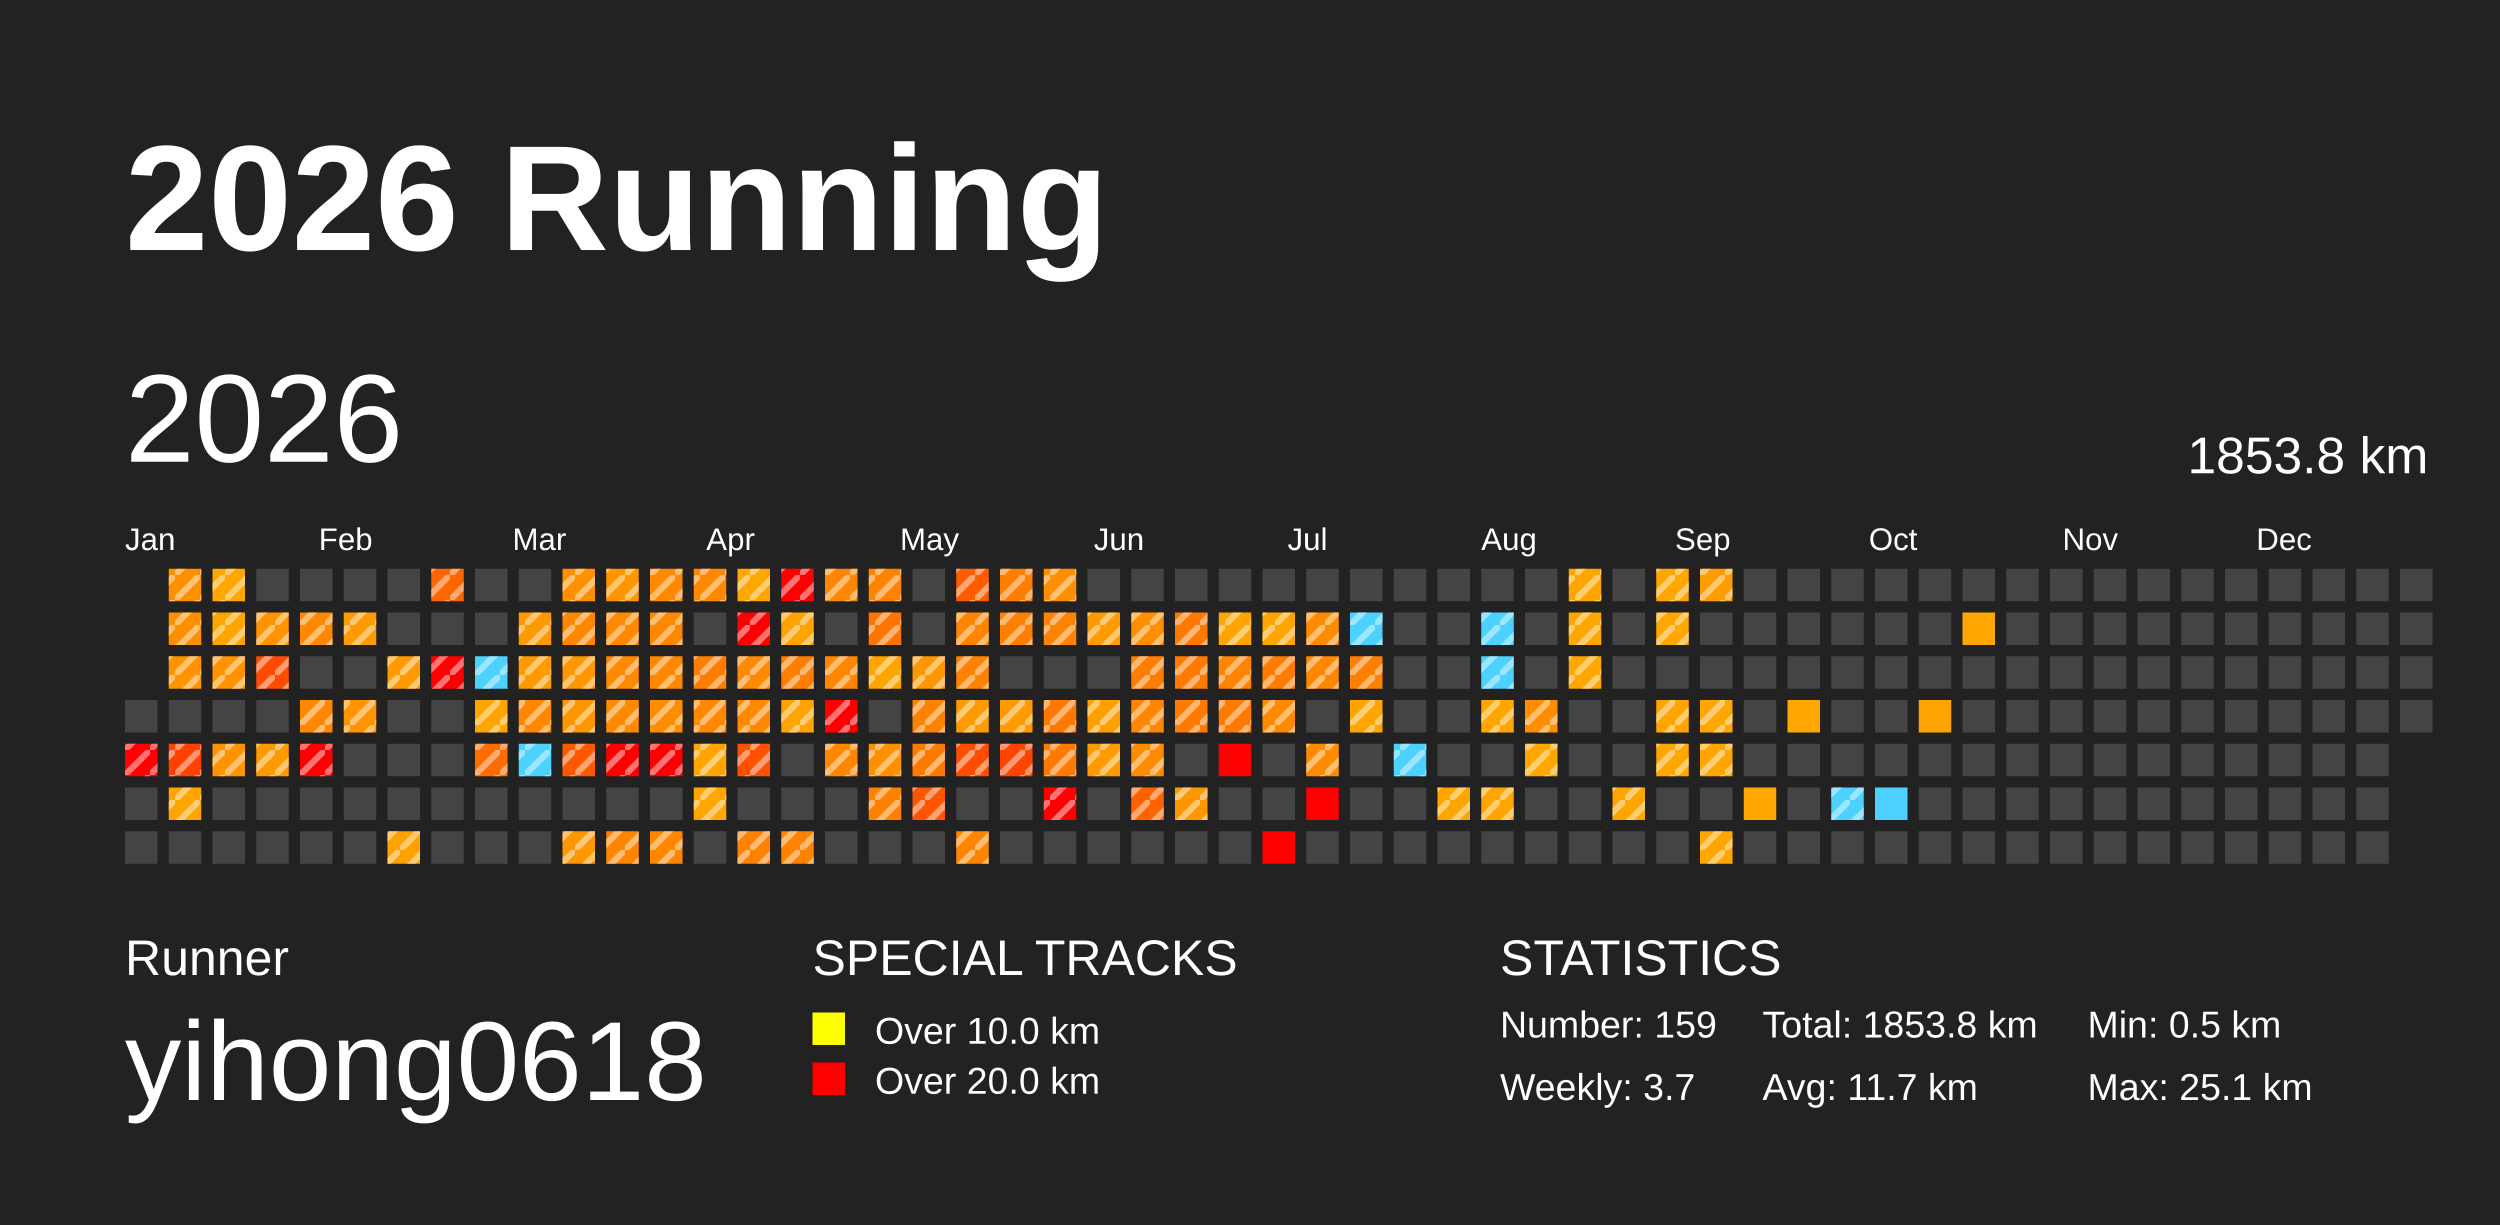
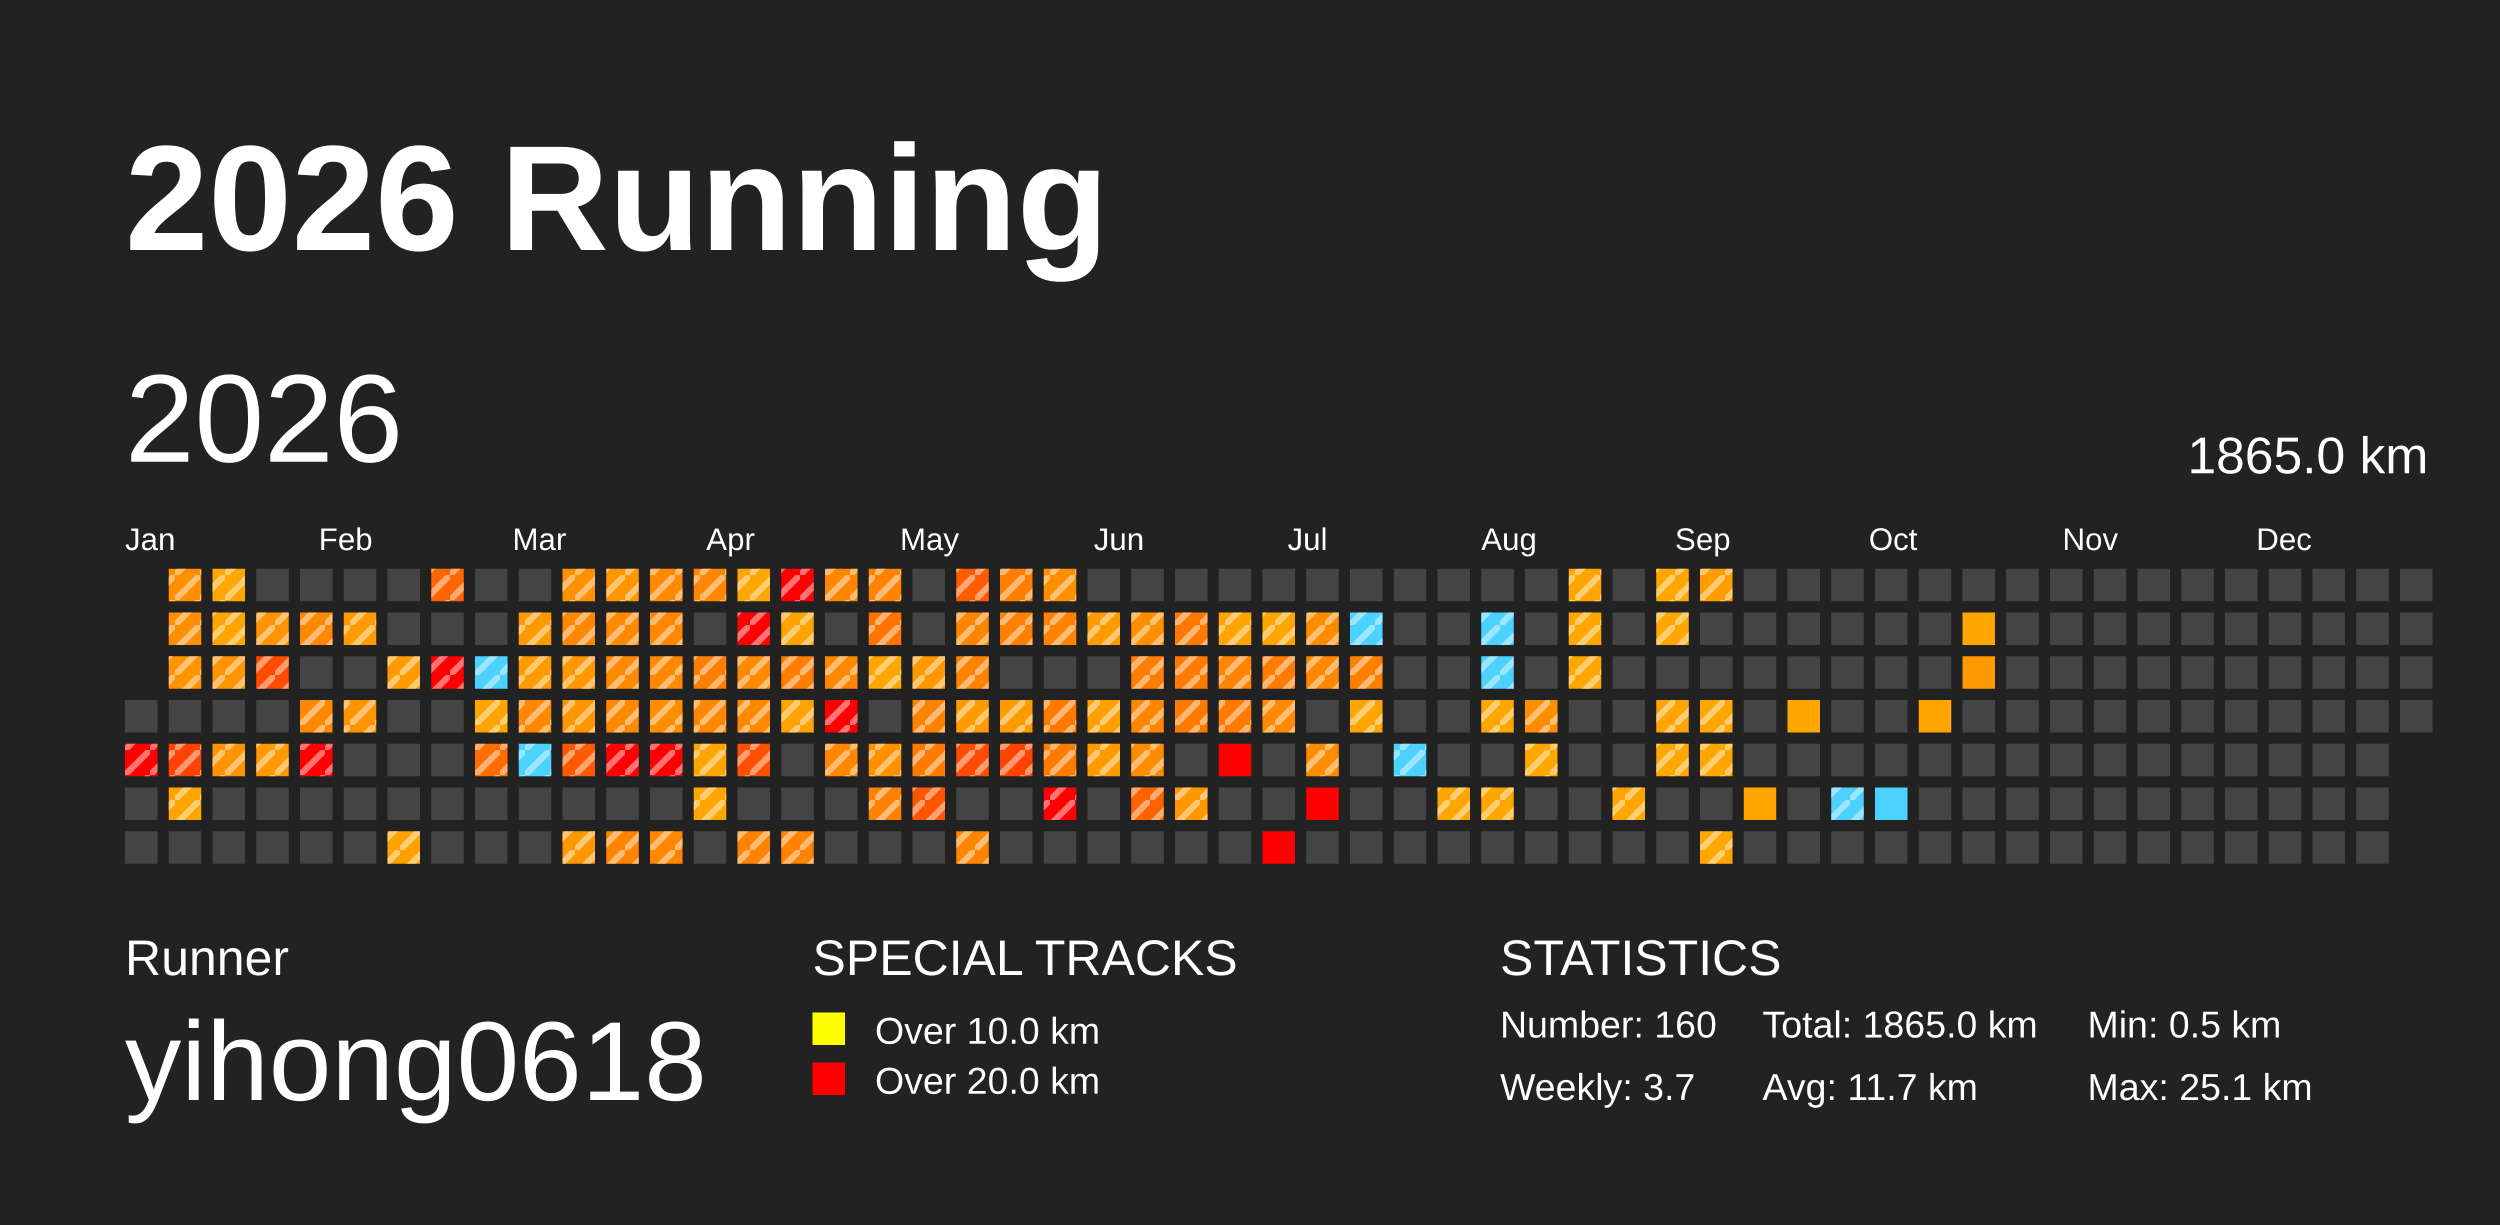
<svg xmlns="http://www.w3.org/2000/svg" baseProfile="full" height="98mm" version="1.1" viewBox="0,0,200,98" width="200mm">
  <defs>
    <pattern height="2" id="indoor-stripe" patternUnits="userSpaceOnUse" width="2">
      <line stroke="white" stroke-opacity="0.45" stroke-width="0.5" x1="0" x2="2" y1="2" y2="0" />
    </pattern>
  </defs>
  <rect fill="#222222" height="98" width="200" x="0" y="0" />
  <text fill="#FFFFFF" style="font-size:12px; font-family:Arial; font-weight:bold;" x="10" y="20">2026 Running</text>
  <text fill="#FFFFFF" style="font-size:4px; font-family:Arial" x="10" y="78">Runner</text>
  <text fill="#FFFFFF" style="font-size:9px; font-family:Arial" x="10" y="88">yihong0618</text>
  <text fill="#FFFFFF" style="font-size:4px; font-family:Arial" x="65" y="78">SPECIAL TRACKS</text>
  <rect fill="yellow" height="2.6" width="2.6" x="65" y="81" />
  <text fill="#FFFFFF" style="font-size:3px; font-family:Arial" x="70" y="83.5">Over 10.0 km</text>
  <rect fill="red" height="2.6" width="2.6" x="65" y="85" />
  <text fill="#FFFFFF" style="font-size:3px; font-family:Arial" x="70" y="87.5">Over 20.0 km</text>
  <text fill="#FFFFFF" style="font-size:4px; font-family:Arial" x="120" y="78">STATISTICS</text>
-   <text fill="#FFFFFF" style="font-size:3px; font-family:Arial" x="120" y="83">Number: 159</text>
+   <text fill="#FFFFFF" style="font-size:3px; font-family:Arial" x="120" y="83">Number: 160</text>
  <text fill="#FFFFFF" style="font-size:3px; font-family:Arial" x="120" y="88">Weekly: 3.7</text>
-   <text fill="#FFFFFF" style="font-size:3px; font-family:Arial" x="141" y="83">Total: 1853.8 km</text>
+   <text fill="#FFFFFF" style="font-size:3px; font-family:Arial" x="141" y="83">Total: 1865.0 km</text>
  <text fill="#FFFFFF" style="font-size:3px; font-family:Arial" x="141" y="88">Avg: 11.7 km</text>
  <text fill="#FFFFFF" style="font-size:3px; font-family:Arial" x="167" y="83">Min: 0.5 km</text>
  <text fill="#FFFFFF" style="font-size:3px; font-family:Arial" x="167" y="88">Max: 25.1 km</text>
  <text dominant-baseline="hanging" fill="#FFFFFF" style="font-size:10.0px; font-family:Arial;" x="10" y="30">2026</text>
-   <text dominant-baseline="hanging" fill="#FFFFFF" style="font-size:4.125px; font-family:Arial;" x="175" y="35">1853.8 km</text>
+   <text dominant-baseline="hanging" fill="#FFFFFF" style="font-size:4.125px; font-family:Arial;" x="175" y="35">1865.0 km</text>
  <text fill="#FFFFFF" style="font-size:2.5px; font-family:Arial" x="10.0" y="44">Jan</text>
  <text fill="#FFFFFF" style="font-size:2.5px; font-family:Arial" x="25.5" y="44">Feb</text>
  <text fill="#FFFFFF" style="font-size:2.5px; font-family:Arial" x="41.0" y="44">Mar</text>
  <text fill="#FFFFFF" style="font-size:2.5px; font-family:Arial" x="56.5" y="44">Apr</text>
  <text fill="#FFFFFF" style="font-size:2.5px; font-family:Arial" x="72.0" y="44">May</text>
  <text fill="#FFFFFF" style="font-size:2.5px; font-family:Arial" x="87.5" y="44">Jun</text>
  <text fill="#FFFFFF" style="font-size:2.5px; font-family:Arial" x="103.0" y="44">Jul</text>
  <text fill="#FFFFFF" style="font-size:2.5px; font-family:Arial" x="118.5" y="44">Aug</text>
  <text fill="#FFFFFF" style="font-size:2.5px; font-family:Arial" x="134.0" y="44">Sep</text>
  <text fill="#FFFFFF" style="font-size:2.5px; font-family:Arial" x="149.5" y="44">Oct</text>
  <text fill="#FFFFFF" style="font-size:2.5px; font-family:Arial" x="165.0" y="44">Nov</text>
  <text fill="#FFFFFF" style="font-size:2.5px; font-family:Arial" x="180.5" y="44">Dec</text>
  <rect fill="#444444" height="2.6" width="2.6" x="10.0" y="56.0" />
  <rect fill="red" height="2.6" width="2.6" x="10.0" y="59.5" />
  <rect fill="url(#indoor-stripe)" height="2.6" style="pointer-events: none;" width="2.6" x="10.0" y="59.5" />
  <rect fill="#444444" height="2.6" width="2.6" x="10.0" y="63.0" />
  <rect fill="#444444" height="2.6" width="2.6" x="10.0" y="66.5" />
  <rect fill="#ff8f00" height="2.6" width="2.6" x="13.5" y="45.5" />
  <rect fill="url(#indoor-stripe)" height="2.6" style="pointer-events: none;" width="2.6" x="13.5" y="45.5" />
  <rect fill="#ff8f00" height="2.6" width="2.6" x="13.5" y="49.0" />
  <rect fill="url(#indoor-stripe)" height="2.6" style="pointer-events: none;" width="2.6" x="13.5" y="49.0" />
  <rect fill="#ff9300" height="2.6" width="2.6" x="13.5" y="52.5" />
  <rect fill="url(#indoor-stripe)" height="2.6" style="pointer-events: none;" width="2.6" x="13.5" y="52.5" />
  <rect fill="#444444" height="2.6" width="2.6" x="13.5" y="56.0" />
  <rect fill="#ff4200" height="2.6" width="2.6" x="13.5" y="59.5" />
  <rect fill="url(#indoor-stripe)" height="2.6" style="pointer-events: none;" width="2.6" x="13.5" y="59.5" />
  <rect fill="#ffa400" height="2.6" width="2.6" x="13.5" y="63.0" />
  <rect fill="url(#indoor-stripe)" height="2.6" style="pointer-events: none;" width="2.6" x="13.5" y="63.0" />
  <rect fill="#444444" height="2.6" width="2.6" x="13.5" y="66.5" />
  <rect fill="#ffa600" height="2.6" width="2.6" x="17.0" y="45.5" />
  <rect fill="url(#indoor-stripe)" height="2.6" style="pointer-events: none;" width="2.6" x="17.0" y="45.5" />
  <rect fill="#ffa500" height="2.6" width="2.6" x="17.0" y="49.0" />
  <rect fill="url(#indoor-stripe)" height="2.6" style="pointer-events: none;" width="2.6" x="17.0" y="49.0" />
  <rect fill="#ff9300" height="2.6" width="2.6" x="17.0" y="52.5" />
  <rect fill="url(#indoor-stripe)" height="2.6" style="pointer-events: none;" width="2.6" x="17.0" y="52.5" />
  <rect fill="#444444" height="2.6" width="2.6" x="17.0" y="56.0" />
  <rect fill="#ff9400" height="2.6" width="2.6" x="17.0" y="59.5" />
  <rect fill="url(#indoor-stripe)" height="2.6" style="pointer-events: none;" width="2.6" x="17.0" y="59.5" />
  <rect fill="#444444" height="2.6" width="2.6" x="17.0" y="63.0" />
  <rect fill="#444444" height="2.6" width="2.6" x="17.0" y="66.5" />
  <rect fill="#444444" height="2.6" width="2.6" x="20.5" y="45.5" />
  <rect fill="#ff9400" height="2.6" width="2.6" x="20.5" y="49.0" />
  <rect fill="url(#indoor-stripe)" height="2.6" style="pointer-events: none;" width="2.6" x="20.5" y="49.0" />
  <rect fill="#ff4c00" height="2.6" width="2.6" x="20.5" y="52.5" />
  <rect fill="url(#indoor-stripe)" height="2.6" style="pointer-events: none;" width="2.6" x="20.5" y="52.5" />
  <rect fill="#444444" height="2.6" width="2.6" x="20.5" y="56.0" />
  <rect fill="#ff9900" height="2.6" width="2.6" x="20.5" y="59.5" />
  <rect fill="url(#indoor-stripe)" height="2.6" style="pointer-events: none;" width="2.6" x="20.5" y="59.5" />
  <rect fill="#444444" height="2.6" width="2.6" x="20.5" y="63.0" />
  <rect fill="#444444" height="2.6" width="2.6" x="20.5" y="66.5" />
  <rect fill="#444444" height="2.6" width="2.6" x="24.0" y="45.5" />
  <rect fill="#ff8800" height="2.6" width="2.6" x="24.0" y="49.0" />
  <rect fill="url(#indoor-stripe)" height="2.6" style="pointer-events: none;" width="2.6" x="24.0" y="49.0" />
  <rect fill="#444444" height="2.6" width="2.6" x="24.0" y="52.5" />
  <rect fill="#ff8800" height="2.6" width="2.6" x="24.0" y="56.0" />
  <rect fill="url(#indoor-stripe)" height="2.6" style="pointer-events: none;" width="2.6" x="24.0" y="56.0" />
  <rect fill="red" height="2.6" width="2.6" x="24.0" y="59.5" />
  <rect fill="url(#indoor-stripe)" height="2.6" style="pointer-events: none;" width="2.6" x="24.0" y="59.5" />
  <rect fill="#444444" height="2.6" width="2.6" x="24.0" y="63.0" />
  <rect fill="#444444" height="2.6" width="2.6" x="24.0" y="66.5" />
  <rect fill="#444444" height="2.6" width="2.6" x="27.5" y="45.5" />
  <rect fill="#ff9b00" height="2.6" width="2.6" x="27.5" y="49.0" />
  <rect fill="url(#indoor-stripe)" height="2.6" style="pointer-events: none;" width="2.6" x="27.5" y="49.0" />
  <rect fill="#444444" height="2.6" width="2.6" x="27.5" y="52.5" />
  <rect fill="#ff9400" height="2.6" width="2.6" x="27.5" y="56.0" />
  <rect fill="url(#indoor-stripe)" height="2.6" style="pointer-events: none;" width="2.6" x="27.5" y="56.0" />
  <rect fill="#444444" height="2.6" width="2.6" x="27.5" y="59.5" />
  <rect fill="#444444" height="2.6" width="2.6" x="27.5" y="63.0" />
  <rect fill="#444444" height="2.6" width="2.6" x="27.5" y="66.5" />
  <rect fill="#444444" height="2.6" width="2.6" x="31.0" y="45.5" />
  <rect fill="#444444" height="2.6" width="2.6" x="31.0" y="49.0" />
  <rect fill="#ff9b00" height="2.6" width="2.6" x="31.0" y="52.5" />
  <rect fill="url(#indoor-stripe)" height="2.6" style="pointer-events: none;" width="2.6" x="31.0" y="52.5" />
  <rect fill="#444444" height="2.6" width="2.6" x="31.0" y="56.0" />
  <rect fill="#444444" height="2.6" width="2.6" x="31.0" y="59.5" />
  <rect fill="#444444" height="2.6" width="2.6" x="31.0" y="63.0" />
  <rect fill="#ffa200" height="2.6" width="2.6" x="31.0" y="66.5" />
  <rect fill="url(#indoor-stripe)" height="2.6" style="pointer-events: none;" width="2.6" x="31.0" y="66.5" />
  <rect fill="#ff6500" height="2.6" width="2.6" x="34.5" y="45.5" />
  <rect fill="url(#indoor-stripe)" height="2.6" style="pointer-events: none;" width="2.6" x="34.5" y="45.5" />
  <rect fill="#444444" height="2.6" width="2.6" x="34.5" y="49.0" />
  <rect fill="red" height="2.6" width="2.6" x="34.5" y="52.5" />
  <rect fill="url(#indoor-stripe)" height="2.6" style="pointer-events: none;" width="2.6" x="34.5" y="52.5" />
  <rect fill="#444444" height="2.6" width="2.6" x="34.5" y="56.0" />
  <rect fill="#444444" height="2.6" width="2.6" x="34.5" y="59.5" />
  <rect fill="#444444" height="2.6" width="2.6" x="34.5" y="63.0" />
  <rect fill="#444444" height="2.6" width="2.6" x="34.5" y="66.5" />
  <rect fill="#444444" height="2.6" width="2.6" x="38.0" y="45.5" />
  <rect fill="#444444" height="2.6" width="2.6" x="38.0" y="49.0" />
  <rect fill="#4dd2ff" height="2.6" width="2.6" x="38.0" y="52.5" />
  <rect fill="url(#indoor-stripe)" height="2.6" style="pointer-events: none;" width="2.6" x="38.0" y="52.5" />
  <rect fill="#ffa500" height="2.6" width="2.6" x="38.0" y="56.0" />
  <rect fill="url(#indoor-stripe)" height="2.6" style="pointer-events: none;" width="2.6" x="38.0" y="56.0" />
  <rect fill="#ff6c00" height="2.6" width="2.6" x="38.0" y="59.5" />
  <rect fill="url(#indoor-stripe)" height="2.6" style="pointer-events: none;" width="2.6" x="38.0" y="59.5" />
  <rect fill="#444444" height="2.6" width="2.6" x="38.0" y="63.0" />
  <rect fill="#444444" height="2.6" width="2.6" x="38.0" y="66.5" />
  <rect fill="#444444" height="2.6" width="2.6" x="41.5" y="45.5" />
  <rect fill="#ff9900" height="2.6" width="2.6" x="41.5" y="49.0" />
  <rect fill="url(#indoor-stripe)" height="2.6" style="pointer-events: none;" width="2.6" x="41.5" y="49.0" />
  <rect fill="#ff9b00" height="2.6" width="2.6" x="41.5" y="52.5" />
  <rect fill="url(#indoor-stripe)" height="2.6" style="pointer-events: none;" width="2.6" x="41.5" y="52.5" />
  <rect fill="#ff8800" height="2.6" width="2.6" x="41.5" y="56.0" />
  <rect fill="url(#indoor-stripe)" height="2.6" style="pointer-events: none;" width="2.6" x="41.5" y="56.0" />
  <rect fill="#4dd2ff" height="2.6" width="2.6" x="41.5" y="59.5" />
  <rect fill="url(#indoor-stripe)" height="2.6" style="pointer-events: none;" width="2.6" x="41.5" y="59.5" />
  <rect fill="#444444" height="2.6" width="2.6" x="41.5" y="63.0" />
  <rect fill="#444444" height="2.6" width="2.6" x="41.5" y="66.5" />
  <rect fill="#ff9000" height="2.6" width="2.6" x="45.0" y="45.5" />
  <rect fill="url(#indoor-stripe)" height="2.6" style="pointer-events: none;" width="2.6" x="45.0" y="45.5" />
  <rect fill="#ff8800" height="2.6" width="2.6" x="45.0" y="49.0" />
  <rect fill="url(#indoor-stripe)" height="2.6" style="pointer-events: none;" width="2.6" x="45.0" y="49.0" />
  <rect fill="#ff9700" height="2.6" width="2.6" x="45.0" y="52.5" />
  <rect fill="url(#indoor-stripe)" height="2.6" style="pointer-events: none;" width="2.6" x="45.0" y="52.5" />
  <rect fill="#ff9600" height="2.6" width="2.6" x="45.0" y="56.0" />
  <rect fill="url(#indoor-stripe)" height="2.6" style="pointer-events: none;" width="2.6" x="45.0" y="56.0" />
  <rect fill="#ff5900" height="2.6" width="2.6" x="45.0" y="59.5" />
  <rect fill="url(#indoor-stripe)" height="2.6" style="pointer-events: none;" width="2.6" x="45.0" y="59.5" />
  <rect fill="#444444" height="2.6" width="2.6" x="45.0" y="63.0" />
  <rect fill="#ff9700" height="2.6" width="2.6" x="45.0" y="66.5" />
  <rect fill="url(#indoor-stripe)" height="2.6" style="pointer-events: none;" width="2.6" x="45.0" y="66.5" />
  <rect fill="#ff9600" height="2.6" width="2.6" x="48.5" y="45.5" />
  <rect fill="url(#indoor-stripe)" height="2.6" style="pointer-events: none;" width="2.6" x="48.5" y="45.5" />
  <rect fill="#ff8900" height="2.6" width="2.6" x="48.5" y="49.0" />
  <rect fill="url(#indoor-stripe)" height="2.6" style="pointer-events: none;" width="2.6" x="48.5" y="49.0" />
  <rect fill="#ff8900" height="2.6" width="2.6" x="48.5" y="52.5" />
  <rect fill="url(#indoor-stripe)" height="2.6" style="pointer-events: none;" width="2.6" x="48.5" y="52.5" />
  <rect fill="#ff8900" height="2.6" width="2.6" x="48.5" y="56.0" />
  <rect fill="url(#indoor-stripe)" height="2.6" style="pointer-events: none;" width="2.6" x="48.5" y="56.0" />
  <rect fill="red" height="2.6" width="2.6" x="48.5" y="59.5" />
  <rect fill="url(#indoor-stripe)" height="2.6" style="pointer-events: none;" width="2.6" x="48.5" y="59.5" />
  <rect fill="#444444" height="2.6" width="2.6" x="48.5" y="63.0" />
  <rect fill="#ff8500" height="2.6" width="2.6" x="48.5" y="66.5" />
  <rect fill="url(#indoor-stripe)" height="2.6" style="pointer-events: none;" width="2.6" x="48.5" y="66.5" />
  <rect fill="#ff8900" height="2.6" width="2.6" x="52.0" y="45.5" />
  <rect fill="url(#indoor-stripe)" height="2.6" style="pointer-events: none;" width="2.6" x="52.0" y="45.5" />
  <rect fill="#ff8700" height="2.6" width="2.6" x="52.0" y="49.0" />
  <rect fill="url(#indoor-stripe)" height="2.6" style="pointer-events: none;" width="2.6" x="52.0" y="49.0" />
  <rect fill="#ff8800" height="2.6" width="2.6" x="52.0" y="52.5" />
  <rect fill="url(#indoor-stripe)" height="2.6" style="pointer-events: none;" width="2.6" x="52.0" y="52.5" />
  <rect fill="#ff8d00" height="2.6" width="2.6" x="52.0" y="56.0" />
  <rect fill="url(#indoor-stripe)" height="2.6" style="pointer-events: none;" width="2.6" x="52.0" y="56.0" />
  <rect fill="red" height="2.6" width="2.6" x="52.0" y="59.5" />
  <rect fill="url(#indoor-stripe)" height="2.6" style="pointer-events: none;" width="2.6" x="52.0" y="59.5" />
  <rect fill="#444444" height="2.6" width="2.6" x="52.0" y="63.0" />
  <rect fill="#ff8700" height="2.6" width="2.6" x="52.0" y="66.5" />
  <rect fill="url(#indoor-stripe)" height="2.6" style="pointer-events: none;" width="2.6" x="52.0" y="66.5" />
  <rect fill="#ff8800" height="2.6" width="2.6" x="55.5" y="45.5" />
  <rect fill="url(#indoor-stripe)" height="2.6" style="pointer-events: none;" width="2.6" x="55.5" y="45.5" />
  <rect fill="#444444" height="2.6" width="2.6" x="55.5" y="49.0" />
  <rect fill="#ff7d00" height="2.6" width="2.6" x="55.5" y="52.5" />
  <rect fill="url(#indoor-stripe)" height="2.6" style="pointer-events: none;" width="2.6" x="55.5" y="52.5" />
  <rect fill="#ff8800" height="2.6" width="2.6" x="55.5" y="56.0" />
  <rect fill="url(#indoor-stripe)" height="2.6" style="pointer-events: none;" width="2.6" x="55.5" y="56.0" />
  <rect fill="#ffa400" height="2.6" width="2.6" x="55.5" y="59.5" />
  <rect fill="url(#indoor-stripe)" height="2.6" style="pointer-events: none;" width="2.6" x="55.5" y="59.5" />
  <rect fill="#ffa600" height="2.6" width="2.6" x="55.5" y="63.0" />
  <rect fill="url(#indoor-stripe)" height="2.6" style="pointer-events: none;" width="2.6" x="55.5" y="63.0" />
  <rect fill="#444444" height="2.6" width="2.6" x="55.5" y="66.5" />
  <rect fill="#ffa600" height="2.6" width="2.6" x="59.0" y="45.5" />
  <rect fill="url(#indoor-stripe)" height="2.6" style="pointer-events: none;" width="2.6" x="59.0" y="45.5" />
  <rect fill="red" height="2.6" width="2.6" x="59.0" y="49.0" />
  <rect fill="url(#indoor-stripe)" height="2.6" style="pointer-events: none;" width="2.6" x="59.0" y="49.0" />
  <rect fill="#ff8900" height="2.6" width="2.6" x="59.0" y="52.5" />
  <rect fill="url(#indoor-stripe)" height="2.6" style="pointer-events: none;" width="2.6" x="59.0" y="52.5" />
  <rect fill="#ff8800" height="2.6" width="2.6" x="59.0" y="56.0" />
  <rect fill="url(#indoor-stripe)" height="2.6" style="pointer-events: none;" width="2.6" x="59.0" y="56.0" />
  <rect fill="#ff4f00" height="2.6" width="2.6" x="59.0" y="59.5" />
  <rect fill="url(#indoor-stripe)" height="2.6" style="pointer-events: none;" width="2.6" x="59.0" y="59.5" />
  <rect fill="#444444" height="2.6" width="2.6" x="59.0" y="63.0" />
  <rect fill="#ff8200" height="2.6" width="2.6" x="59.0" y="66.5" />
  <rect fill="url(#indoor-stripe)" height="2.6" style="pointer-events: none;" width="2.6" x="59.0" y="66.5" />
  <rect fill="red" height="2.6" width="2.6" x="62.5" y="45.5" />
  <rect fill="url(#indoor-stripe)" height="2.6" style="pointer-events: none;" width="2.6" x="62.5" y="45.5" />
  <rect fill="#ffa300" height="2.6" width="2.6" x="62.5" y="49.0" />
  <rect fill="url(#indoor-stripe)" height="2.6" style="pointer-events: none;" width="2.6" x="62.5" y="49.0" />
  <rect fill="#ff7e00" height="2.6" width="2.6" x="62.5" y="52.5" />
  <rect fill="url(#indoor-stripe)" height="2.6" style="pointer-events: none;" width="2.6" x="62.5" y="52.5" />
  <rect fill="#ffa300" height="2.6" width="2.6" x="62.5" y="56.0" />
  <rect fill="url(#indoor-stripe)" height="2.6" style="pointer-events: none;" width="2.6" x="62.5" y="56.0" />
  <rect fill="#444444" height="2.6" width="2.6" x="62.5" y="59.5" />
  <rect fill="#444444" height="2.6" width="2.6" x="62.5" y="63.0" />
  <rect fill="#ff8200" height="2.6" width="2.6" x="62.5" y="66.5" />
  <rect fill="url(#indoor-stripe)" height="2.6" style="pointer-events: none;" width="2.6" x="62.5" y="66.5" />
  <rect fill="#ff8600" height="2.6" width="2.6" x="66.0" y="45.5" />
  <rect fill="url(#indoor-stripe)" height="2.6" style="pointer-events: none;" width="2.6" x="66.0" y="45.5" />
  <rect fill="#444444" height="2.6" width="2.6" x="66.0" y="49.0" />
  <rect fill="#ff8600" height="2.6" width="2.6" x="66.0" y="52.5" />
  <rect fill="url(#indoor-stripe)" height="2.6" style="pointer-events: none;" width="2.6" x="66.0" y="52.5" />
  <rect fill="red" height="2.6" width="2.6" x="66.0" y="56.0" />
  <rect fill="url(#indoor-stripe)" height="2.6" style="pointer-events: none;" width="2.6" x="66.0" y="56.0" />
  <rect fill="#ff8700" height="2.6" width="2.6" x="66.0" y="59.5" />
  <rect fill="url(#indoor-stripe)" height="2.6" style="pointer-events: none;" width="2.6" x="66.0" y="59.5" />
  <rect fill="#444444" height="2.6" width="2.6" x="66.0" y="63.0" />
  <rect fill="#444444" height="2.6" width="2.6" x="66.0" y="66.5" />
  <rect fill="#ff8200" height="2.6" width="2.6" x="69.5" y="45.5" />
  <rect fill="url(#indoor-stripe)" height="2.6" style="pointer-events: none;" width="2.6" x="69.5" y="45.5" />
  <rect fill="#ff7300" height="2.6" width="2.6" x="69.5" y="49.0" />
  <rect fill="url(#indoor-stripe)" height="2.6" style="pointer-events: none;" width="2.6" x="69.5" y="49.0" />
  <rect fill="#ffa500" height="2.6" width="2.6" x="69.5" y="52.5" />
  <rect fill="url(#indoor-stripe)" height="2.6" style="pointer-events: none;" width="2.6" x="69.5" y="52.5" />
  <rect fill="#444444" height="2.6" width="2.6" x="69.5" y="56.0" />
  <rect fill="#ff9000" height="2.6" width="2.6" x="69.5" y="59.5" />
  <rect fill="url(#indoor-stripe)" height="2.6" style="pointer-events: none;" width="2.6" x="69.5" y="59.5" />
  <rect fill="#ff8100" height="2.6" width="2.6" x="69.5" y="63.0" />
  <rect fill="url(#indoor-stripe)" height="2.6" style="pointer-events: none;" width="2.6" x="69.5" y="63.0" />
  <rect fill="#444444" height="2.6" width="2.6" x="69.5" y="66.5" />
  <rect fill="#444444" height="2.6" width="2.6" x="73.0" y="45.5" />
  <rect fill="#444444" height="2.6" width="2.6" x="73.0" y="49.0" />
  <rect fill="#ff9700" height="2.6" width="2.6" x="73.0" y="52.5" />
  <rect fill="url(#indoor-stripe)" height="2.6" style="pointer-events: none;" width="2.6" x="73.0" y="52.5" />
  <rect fill="#ff8100" height="2.6" width="2.6" x="73.0" y="56.0" />
  <rect fill="url(#indoor-stripe)" height="2.6" style="pointer-events: none;" width="2.6" x="73.0" y="56.0" />
  <rect fill="#ff7b00" height="2.6" width="2.6" x="73.0" y="59.5" />
  <rect fill="url(#indoor-stripe)" height="2.6" style="pointer-events: none;" width="2.6" x="73.0" y="59.5" />
  <rect fill="#ff5500" height="2.6" width="2.6" x="73.0" y="63.0" />
  <rect fill="url(#indoor-stripe)" height="2.6" style="pointer-events: none;" width="2.6" x="73.0" y="63.0" />
  <rect fill="#444444" height="2.6" width="2.6" x="73.0" y="66.5" />
  <rect fill="#ff5c00" height="2.6" width="2.6" x="76.5" y="45.5" />
  <rect fill="url(#indoor-stripe)" height="2.6" style="pointer-events: none;" width="2.6" x="76.5" y="45.5" />
  <rect fill="#ff8500" height="2.6" width="2.6" x="76.5" y="49.0" />
  <rect fill="url(#indoor-stripe)" height="2.6" style="pointer-events: none;" width="2.6" x="76.5" y="49.0" />
  <rect fill="#ff8200" height="2.6" width="2.6" x="76.5" y="52.5" />
  <rect fill="url(#indoor-stripe)" height="2.6" style="pointer-events: none;" width="2.6" x="76.5" y="52.5" />
  <rect fill="#ff9b00" height="2.6" width="2.6" x="76.5" y="56.0" />
  <rect fill="url(#indoor-stripe)" height="2.6" style="pointer-events: none;" width="2.6" x="76.5" y="56.0" />
  <rect fill="#ff4c00" height="2.6" width="2.6" x="76.5" y="59.5" />
  <rect fill="url(#indoor-stripe)" height="2.6" style="pointer-events: none;" width="2.6" x="76.5" y="59.5" />
  <rect fill="#444444" height="2.6" width="2.6" x="76.5" y="63.0" />
  <rect fill="#ff8500" height="2.6" width="2.6" x="76.5" y="66.5" />
  <rect fill="url(#indoor-stripe)" height="2.6" style="pointer-events: none;" width="2.6" x="76.5" y="66.5" />
  <rect fill="#ff7e00" height="2.6" width="2.6" x="80.0" y="45.5" />
  <rect fill="url(#indoor-stripe)" height="2.6" style="pointer-events: none;" width="2.6" x="80.0" y="45.5" />
  <rect fill="#ff8000" height="2.6" width="2.6" x="80.0" y="49.0" />
  <rect fill="url(#indoor-stripe)" height="2.6" style="pointer-events: none;" width="2.6" x="80.0" y="49.0" />
  <rect fill="#444444" height="2.6" width="2.6" x="80.0" y="52.5" />
  <rect fill="#ff9a00" height="2.6" width="2.6" x="80.0" y="56.0" />
  <rect fill="url(#indoor-stripe)" height="2.6" style="pointer-events: none;" width="2.6" x="80.0" y="56.0" />
  <rect fill="#ff4400" height="2.6" width="2.6" x="80.0" y="59.5" />
  <rect fill="url(#indoor-stripe)" height="2.6" style="pointer-events: none;" width="2.6" x="80.0" y="59.5" />
  <rect fill="#444444" height="2.6" width="2.6" x="80.0" y="63.0" />
  <rect fill="#444444" height="2.6" width="2.6" x="80.0" y="66.5" />
  <rect fill="#ff8e00" height="2.6" width="2.6" x="83.5" y="45.5" />
  <rect fill="url(#indoor-stripe)" height="2.6" style="pointer-events: none;" width="2.6" x="83.5" y="45.5" />
  <rect fill="#ff8200" height="2.6" width="2.6" x="83.5" y="49.0" />
  <rect fill="url(#indoor-stripe)" height="2.6" style="pointer-events: none;" width="2.6" x="83.5" y="49.0" />
  <rect fill="#444444" height="2.6" width="2.6" x="83.5" y="52.5" />
  <rect fill="#ff7900" height="2.6" width="2.6" x="83.5" y="56.0" />
  <rect fill="url(#indoor-stripe)" height="2.6" style="pointer-events: none;" width="2.6" x="83.5" y="56.0" />
  <rect fill="#ff7a00" height="2.6" width="2.6" x="83.5" y="59.5" />
  <rect fill="url(#indoor-stripe)" height="2.6" style="pointer-events: none;" width="2.6" x="83.5" y="59.5" />
  <rect fill="red" height="2.6" width="2.6" x="83.5" y="63.0" />
  <rect fill="url(#indoor-stripe)" height="2.6" style="pointer-events: none;" width="2.6" x="83.5" y="63.0" />
  <rect fill="#444444" height="2.6" width="2.6" x="83.5" y="66.5" />
  <rect fill="#444444" height="2.6" width="2.6" x="87.0" y="45.5" />
  <rect fill="#ff9b00" height="2.6" width="2.6" x="87.0" y="49.0" />
  <rect fill="url(#indoor-stripe)" height="2.6" style="pointer-events: none;" width="2.6" x="87.0" y="49.0" />
  <rect fill="#444444" height="2.6" width="2.6" x="87.0" y="52.5" />
  <rect fill="#ffa000" height="2.6" width="2.6" x="87.0" y="56.0" />
  <rect fill="url(#indoor-stripe)" height="2.6" style="pointer-events: none;" width="2.6" x="87.0" y="56.0" />
  <rect fill="#ff9b00" height="2.6" width="2.6" x="87.0" y="59.5" />
  <rect fill="url(#indoor-stripe)" height="2.6" style="pointer-events: none;" width="2.6" x="87.0" y="59.5" />
  <rect fill="#444444" height="2.6" width="2.6" x="87.0" y="63.0" />
  <rect fill="#444444" height="2.6" width="2.6" x="87.0" y="66.5" />
  <rect fill="#444444" height="2.6" width="2.6" x="90.5" y="45.5" />
  <rect fill="#ff8f00" height="2.6" width="2.6" x="90.5" y="49.0" />
  <rect fill="url(#indoor-stripe)" height="2.6" style="pointer-events: none;" width="2.6" x="90.5" y="49.0" />
  <rect fill="#ff7d00" height="2.6" width="2.6" x="90.5" y="52.5" />
  <rect fill="url(#indoor-stripe)" height="2.6" style="pointer-events: none;" width="2.6" x="90.5" y="52.5" />
  <rect fill="#ff8600" height="2.6" width="2.6" x="90.5" y="56.0" />
  <rect fill="url(#indoor-stripe)" height="2.6" style="pointer-events: none;" width="2.6" x="90.5" y="56.0" />
  <rect fill="#ff8b00" height="2.6" width="2.6" x="90.5" y="59.5" />
  <rect fill="url(#indoor-stripe)" height="2.6" style="pointer-events: none;" width="2.6" x="90.5" y="59.5" />
  <rect fill="#ff6300" height="2.6" width="2.6" x="90.5" y="63.0" />
  <rect fill="url(#indoor-stripe)" height="2.6" style="pointer-events: none;" width="2.6" x="90.5" y="63.0" />
  <rect fill="#444444" height="2.6" width="2.6" x="90.5" y="66.5" />
  <rect fill="#444444" height="2.6" width="2.6" x="94.0" y="45.5" />
  <rect fill="#ff7900" height="2.6" width="2.6" x="94.0" y="49.0" />
  <rect fill="url(#indoor-stripe)" height="2.6" style="pointer-events: none;" width="2.6" x="94.0" y="49.0" />
  <rect fill="#ff7a00" height="2.6" width="2.6" x="94.0" y="52.5" />
  <rect fill="url(#indoor-stripe)" height="2.6" style="pointer-events: none;" width="2.6" x="94.0" y="52.5" />
  <rect fill="#ff7a00" height="2.6" width="2.6" x="94.0" y="56.0" />
  <rect fill="url(#indoor-stripe)" height="2.6" style="pointer-events: none;" width="2.6" x="94.0" y="56.0" />
  <rect fill="#444444" height="2.6" width="2.6" x="94.0" y="59.5" />
  <rect fill="#ff9700" height="2.6" width="2.6" x="94.0" y="63.0" />
  <rect fill="url(#indoor-stripe)" height="2.6" style="pointer-events: none;" width="2.6" x="94.0" y="63.0" />
  <rect fill="#444444" height="2.6" width="2.6" x="94.0" y="66.5" />
  <rect fill="#444444" height="2.6" width="2.6" x="97.5" y="45.5" />
  <rect fill="#ffa400" height="2.6" width="2.6" x="97.5" y="49.0" />
  <rect fill="url(#indoor-stripe)" height="2.6" style="pointer-events: none;" width="2.6" x="97.5" y="49.0" />
  <rect fill="#ff8400" height="2.6" width="2.6" x="97.5" y="52.5" />
  <rect fill="url(#indoor-stripe)" height="2.6" style="pointer-events: none;" width="2.6" x="97.5" y="52.5" />
  <rect fill="#ff7a00" height="2.6" width="2.6" x="97.5" y="56.0" />
  <rect fill="url(#indoor-stripe)" height="2.6" style="pointer-events: none;" width="2.6" x="97.5" y="56.0" />
  <rect fill="red" height="2.6" width="2.6" x="97.5" y="59.5" />
  <rect fill="#444444" height="2.6" width="2.6" x="97.5" y="63.0" />
  <rect fill="#444444" height="2.6" width="2.6" x="97.5" y="66.5" />
  <rect fill="#444444" height="2.6" width="2.6" x="101.0" y="45.5" />
  <rect fill="#ffa500" height="2.6" width="2.6" x="101.0" y="49.0" />
  <rect fill="url(#indoor-stripe)" height="2.6" style="pointer-events: none;" width="2.6" x="101.0" y="49.0" />
  <rect fill="#ff7c00" height="2.6" width="2.6" x="101.0" y="52.5" />
  <rect fill="url(#indoor-stripe)" height="2.6" style="pointer-events: none;" width="2.6" x="101.0" y="52.5" />
  <rect fill="#ff8a00" height="2.6" width="2.6" x="101.0" y="56.0" />
  <rect fill="url(#indoor-stripe)" height="2.6" style="pointer-events: none;" width="2.6" x="101.0" y="56.0" />
  <rect fill="#444444" height="2.6" width="2.6" x="101.0" y="59.5" />
  <rect fill="#444444" height="2.6" width="2.6" x="101.0" y="63.0" />
  <rect fill="red" height="2.6" width="2.6" x="101.0" y="66.5" />
  <rect fill="#444444" height="2.6" width="2.6" x="104.5" y="45.5" />
  <rect fill="#ff8c00" height="2.6" width="2.6" x="104.5" y="49.0" />
  <rect fill="url(#indoor-stripe)" height="2.6" style="pointer-events: none;" width="2.6" x="104.5" y="49.0" />
  <rect fill="#ff8800" height="2.6" width="2.6" x="104.5" y="52.5" />
  <rect fill="url(#indoor-stripe)" height="2.6" style="pointer-events: none;" width="2.6" x="104.5" y="52.5" />
  <rect fill="#444444" height="2.6" width="2.6" x="104.5" y="56.0" />
  <rect fill="#ff8c00" height="2.6" width="2.6" x="104.5" y="59.5" />
  <rect fill="url(#indoor-stripe)" height="2.6" style="pointer-events: none;" width="2.6" x="104.5" y="59.5" />
  <rect fill="red" height="2.6" width="2.6" x="104.5" y="63.0" />
  <rect fill="#444444" height="2.6" width="2.6" x="104.5" y="66.5" />
  <rect fill="#444444" height="2.6" width="2.6" x="108.0" y="45.5" />
  <rect fill="#4dd2ff" height="2.6" width="2.6" x="108.0" y="49.0" />
  <rect fill="url(#indoor-stripe)" height="2.6" style="pointer-events: none;" width="2.6" x="108.0" y="49.0" />
  <rect fill="#ff7f00" height="2.6" width="2.6" x="108.0" y="52.5" />
  <rect fill="url(#indoor-stripe)" height="2.6" style="pointer-events: none;" width="2.6" x="108.0" y="52.5" />
  <rect fill="#ffa500" height="2.6" width="2.6" x="108.0" y="56.0" />
  <rect fill="url(#indoor-stripe)" height="2.6" style="pointer-events: none;" width="2.6" x="108.0" y="56.0" />
  <rect fill="#444444" height="2.6" width="2.6" x="108.0" y="59.5" />
  <rect fill="#444444" height="2.6" width="2.6" x="108.0" y="63.0" />
  <rect fill="#444444" height="2.6" width="2.6" x="108.0" y="66.5" />
  <rect fill="#444444" height="2.6" width="2.6" x="111.5" y="45.5" />
  <rect fill="#444444" height="2.6" width="2.6" x="111.5" y="49.0" />
  <rect fill="#444444" height="2.6" width="2.6" x="111.5" y="52.5" />
  <rect fill="#444444" height="2.6" width="2.6" x="111.5" y="56.0" />
  <rect fill="#4dd2ff" height="2.6" width="2.6" x="111.5" y="59.5" />
  <rect fill="url(#indoor-stripe)" height="2.6" style="pointer-events: none;" width="2.6" x="111.5" y="59.5" />
  <rect fill="#444444" height="2.6" width="2.6" x="111.5" y="63.0" />
  <rect fill="#444444" height="2.6" width="2.6" x="111.5" y="66.5" />
  <rect fill="#444444" height="2.6" width="2.6" x="115.0" y="45.5" />
  <rect fill="#444444" height="2.6" width="2.6" x="115.0" y="49.0" />
  <rect fill="#444444" height="2.6" width="2.6" x="115.0" y="52.5" />
  <rect fill="#444444" height="2.6" width="2.6" x="115.0" y="56.0" />
  <rect fill="#444444" height="2.6" width="2.6" x="115.0" y="59.5" />
  <rect fill="#ffa500" height="2.6" width="2.6" x="115.0" y="63.0" />
  <rect fill="url(#indoor-stripe)" height="2.6" style="pointer-events: none;" width="2.6" x="115.0" y="63.0" />
  <rect fill="#444444" height="2.6" width="2.6" x="115.0" y="66.5" />
  <rect fill="#444444" height="2.6" width="2.6" x="118.5" y="45.5" />
  <rect fill="#4dd2ff" height="2.6" width="2.6" x="118.5" y="49.0" />
  <rect fill="url(#indoor-stripe)" height="2.6" style="pointer-events: none;" width="2.6" x="118.5" y="49.0" />
  <rect fill="#4dd2ff" height="2.6" width="2.6" x="118.5" y="52.5" />
  <rect fill="url(#indoor-stripe)" height="2.6" style="pointer-events: none;" width="2.6" x="118.5" y="52.5" />
  <rect fill="#ffa600" height="2.6" width="2.6" x="118.5" y="56.0" />
  <rect fill="url(#indoor-stripe)" height="2.6" style="pointer-events: none;" width="2.6" x="118.5" y="56.0" />
  <rect fill="#444444" height="2.6" width="2.6" x="118.5" y="59.5" />
  <rect fill="#ffa500" height="2.6" width="2.6" x="118.5" y="63.0" />
  <rect fill="url(#indoor-stripe)" height="2.6" style="pointer-events: none;" width="2.6" x="118.5" y="63.0" />
  <rect fill="#444444" height="2.6" width="2.6" x="118.5" y="66.5" />
  <rect fill="#444444" height="2.6" width="2.6" x="122.0" y="45.5" />
  <rect fill="#444444" height="2.6" width="2.6" x="122.0" y="49.0" />
  <rect fill="#444444" height="2.6" width="2.6" x="122.0" y="52.5" />
  <rect fill="#ff8d00" height="2.6" width="2.6" x="122.0" y="56.0" />
  <rect fill="url(#indoor-stripe)" height="2.6" style="pointer-events: none;" width="2.6" x="122.0" y="56.0" />
  <rect fill="#ffa600" height="2.6" width="2.6" x="122.0" y="59.5" />
  <rect fill="url(#indoor-stripe)" height="2.6" style="pointer-events: none;" width="2.6" x="122.0" y="59.5" />
  <rect fill="#444444" height="2.6" width="2.6" x="122.0" y="63.0" />
  <rect fill="#444444" height="2.6" width="2.6" x="122.0" y="66.5" />
  <rect fill="#ffa500" height="2.6" width="2.6" x="125.5" y="45.5" />
  <rect fill="url(#indoor-stripe)" height="2.6" style="pointer-events: none;" width="2.6" x="125.5" y="45.5" />
  <rect fill="#ffa600" height="2.6" width="2.6" x="125.5" y="49.0" />
  <rect fill="url(#indoor-stripe)" height="2.6" style="pointer-events: none;" width="2.6" x="125.5" y="49.0" />
  <rect fill="#ffa600" height="2.6" width="2.6" x="125.5" y="52.5" />
  <rect fill="url(#indoor-stripe)" height="2.6" style="pointer-events: none;" width="2.6" x="125.5" y="52.5" />
  <rect fill="#444444" height="2.6" width="2.6" x="125.5" y="56.0" />
  <rect fill="#444444" height="2.6" width="2.6" x="125.5" y="59.5" />
  <rect fill="#444444" height="2.6" width="2.6" x="125.5" y="63.0" />
  <rect fill="#444444" height="2.6" width="2.6" x="125.5" y="66.5" />
  <rect fill="#444444" height="2.6" width="2.6" x="129.0" y="45.5" />
  <rect fill="#444444" height="2.6" width="2.6" x="129.0" y="49.0" />
  <rect fill="#444444" height="2.6" width="2.6" x="129.0" y="52.5" />
  <rect fill="#444444" height="2.6" width="2.6" x="129.0" y="56.0" />
  <rect fill="#444444" height="2.6" width="2.6" x="129.0" y="59.5" />
  <rect fill="#ffa500" height="2.6" width="2.6" x="129.0" y="63.0" />
  <rect fill="url(#indoor-stripe)" height="2.6" style="pointer-events: none;" width="2.6" x="129.0" y="63.0" />
  <rect fill="#444444" height="2.6" width="2.6" x="129.0" y="66.5" />
  <rect fill="#ffa600" height="2.6" width="2.6" x="132.5" y="45.5" />
  <rect fill="url(#indoor-stripe)" height="2.6" style="pointer-events: none;" width="2.6" x="132.5" y="45.5" />
  <rect fill="#ffa600" height="2.6" width="2.6" x="132.5" y="49.0" />
  <rect fill="url(#indoor-stripe)" height="2.6" style="pointer-events: none;" width="2.6" x="132.5" y="49.0" />
  <rect fill="#444444" height="2.6" width="2.6" x="132.5" y="52.5" />
  <rect fill="#ffa400" height="2.6" width="2.6" x="132.5" y="56.0" />
  <rect fill="url(#indoor-stripe)" height="2.6" style="pointer-events: none;" width="2.6" x="132.5" y="56.0" />
  <rect fill="#ffa600" height="2.6" width="2.6" x="132.5" y="59.5" />
  <rect fill="url(#indoor-stripe)" height="2.6" style="pointer-events: none;" width="2.6" x="132.5" y="59.5" />
  <rect fill="#444444" height="2.6" width="2.6" x="132.5" y="63.0" />
  <rect fill="#444444" height="2.6" width="2.6" x="132.5" y="66.5" />
  <rect fill="#ff9c00" height="2.6" width="2.6" x="136.0" y="45.5" />
  <rect fill="url(#indoor-stripe)" height="2.6" style="pointer-events: none;" width="2.6" x="136.0" y="45.5" />
  <rect fill="#444444" height="2.6" width="2.6" x="136.0" y="49.0" />
  <rect fill="#444444" height="2.6" width="2.6" x="136.0" y="52.5" />
  <rect fill="#ffa600" height="2.6" width="2.6" x="136.0" y="56.0" />
  <rect fill="url(#indoor-stripe)" height="2.6" style="pointer-events: none;" width="2.6" x="136.0" y="56.0" />
  <rect fill="#ffa500" height="2.6" width="2.6" x="136.0" y="59.5" />
  <rect fill="url(#indoor-stripe)" height="2.6" style="pointer-events: none;" width="2.6" x="136.0" y="59.5" />
  <rect fill="#444444" height="2.6" width="2.6" x="136.0" y="63.0" />
  <rect fill="#ffa600" height="2.6" width="2.6" x="136.0" y="66.5" />
  <rect fill="url(#indoor-stripe)" height="2.6" style="pointer-events: none;" width="2.6" x="136.0" y="66.5" />
  <rect fill="#444444" height="2.6" width="2.6" x="139.5" y="45.5" />
  <rect fill="#444444" height="2.6" width="2.6" x="139.5" y="49.0" />
  <rect fill="#444444" height="2.6" width="2.6" x="139.5" y="52.5" />
  <rect fill="#444444" height="2.6" width="2.6" x="139.5" y="56.0" />
  <rect fill="#444444" height="2.6" width="2.6" x="139.5" y="59.5" />
  <rect fill="#ffa600" height="2.6" width="2.6" x="139.5" y="63.0" />
  <rect fill="#444444" height="2.6" width="2.6" x="139.5" y="66.5" />
  <rect fill="#444444" height="2.6" width="2.6" x="143.0" y="45.5" />
  <rect fill="#444444" height="2.6" width="2.6" x="143.0" y="49.0" />
  <rect fill="#444444" height="2.6" width="2.6" x="143.0" y="52.5" />
  <rect fill="#ffa600" height="2.6" width="2.6" x="143.0" y="56.0" />
  <rect fill="#444444" height="2.6" width="2.6" x="143.0" y="59.5" />
  <rect fill="#444444" height="2.6" width="2.6" x="143.0" y="63.0" />
  <rect fill="#444444" height="2.6" width="2.6" x="143.0" y="66.5" />
  <rect fill="#444444" height="2.6" width="2.6" x="146.5" y="45.5" />
  <rect fill="#444444" height="2.6" width="2.6" x="146.5" y="49.0" />
  <rect fill="#444444" height="2.6" width="2.6" x="146.5" y="52.5" />
  <rect fill="#444444" height="2.6" width="2.6" x="146.5" y="56.0" />
  <rect fill="#444444" height="2.6" width="2.6" x="146.5" y="59.5" />
  <rect fill="#4dd2ff" height="2.6" width="2.6" x="146.5" y="63.0" />
  <rect fill="url(#indoor-stripe)" height="2.6" style="pointer-events: none;" width="2.6" x="146.5" y="63.0" />
  <rect fill="#444444" height="2.6" width="2.6" x="146.5" y="66.5" />
  <rect fill="#444444" height="2.6" width="2.6" x="150.0" y="45.5" />
  <rect fill="#444444" height="2.6" width="2.6" x="150.0" y="49.0" />
  <rect fill="#444444" height="2.6" width="2.6" x="150.0" y="52.5" />
  <rect fill="#444444" height="2.6" width="2.6" x="150.0" y="56.0" />
  <rect fill="#444444" height="2.6" width="2.6" x="150.0" y="59.5" />
  <rect fill="#4dd2ff" height="2.6" width="2.6" x="150.0" y="63.0" />
  <rect fill="#444444" height="2.6" width="2.6" x="150.0" y="66.5" />
  <rect fill="#444444" height="2.6" width="2.6" x="153.5" y="45.5" />
  <rect fill="#444444" height="2.6" width="2.6" x="153.5" y="49.0" />
  <rect fill="#444444" height="2.6" width="2.6" x="153.5" y="52.5" />
  <rect fill="#ffa400" height="2.6" width="2.6" x="153.5" y="56.0" />
  <rect fill="#444444" height="2.6" width="2.6" x="153.5" y="59.5" />
  <rect fill="#444444" height="2.6" width="2.6" x="153.5" y="63.0" />
  <rect fill="#444444" height="2.6" width="2.6" x="153.5" y="66.5" />
  <rect fill="#444444" height="2.6" width="2.6" x="157.0" y="45.5" />
  <rect fill="#ffa600" height="2.6" width="2.6" x="157.0" y="49.0" />
-   <rect fill="#444444" height="2.6" width="2.6" x="157.0" y="52.5" />
+   <rect fill="#ff9900" height="2.6" width="2.6" x="157.0" y="52.5" />
  <rect fill="#444444" height="2.6" width="2.6" x="157.0" y="56.0" />
  <rect fill="#444444" height="2.6" width="2.6" x="157.0" y="59.5" />
  <rect fill="#444444" height="2.6" width="2.6" x="157.0" y="63.0" />
  <rect fill="#444444" height="2.6" width="2.6" x="157.0" y="66.5" />
  <rect fill="#444444" height="2.6" width="2.6" x="160.5" y="45.5" />
  <rect fill="#444444" height="2.6" width="2.6" x="160.5" y="49.0" />
  <rect fill="#444444" height="2.6" width="2.6" x="160.5" y="52.5" />
  <rect fill="#444444" height="2.6" width="2.6" x="160.5" y="56.0" />
  <rect fill="#444444" height="2.6" width="2.6" x="160.5" y="59.5" />
  <rect fill="#444444" height="2.6" width="2.6" x="160.5" y="63.0" />
  <rect fill="#444444" height="2.6" width="2.6" x="160.5" y="66.5" />
  <rect fill="#444444" height="2.6" width="2.6" x="164.0" y="45.5" />
  <rect fill="#444444" height="2.6" width="2.6" x="164.0" y="49.0" />
  <rect fill="#444444" height="2.6" width="2.6" x="164.0" y="52.5" />
  <rect fill="#444444" height="2.6" width="2.6" x="164.0" y="56.0" />
  <rect fill="#444444" height="2.6" width="2.6" x="164.0" y="59.5" />
  <rect fill="#444444" height="2.6" width="2.6" x="164.0" y="63.0" />
  <rect fill="#444444" height="2.6" width="2.6" x="164.0" y="66.5" />
  <rect fill="#444444" height="2.6" width="2.6" x="167.5" y="45.5" />
  <rect fill="#444444" height="2.6" width="2.6" x="167.5" y="49.0" />
  <rect fill="#444444" height="2.6" width="2.6" x="167.5" y="52.5" />
  <rect fill="#444444" height="2.6" width="2.6" x="167.5" y="56.0" />
  <rect fill="#444444" height="2.6" width="2.6" x="167.5" y="59.5" />
  <rect fill="#444444" height="2.6" width="2.6" x="167.5" y="63.0" />
  <rect fill="#444444" height="2.6" width="2.6" x="167.5" y="66.5" />
  <rect fill="#444444" height="2.6" width="2.6" x="171.0" y="45.5" />
  <rect fill="#444444" height="2.6" width="2.6" x="171.0" y="49.0" />
  <rect fill="#444444" height="2.6" width="2.6" x="171.0" y="52.5" />
  <rect fill="#444444" height="2.6" width="2.6" x="171.0" y="56.0" />
  <rect fill="#444444" height="2.6" width="2.6" x="171.0" y="59.5" />
  <rect fill="#444444" height="2.6" width="2.6" x="171.0" y="63.0" />
  <rect fill="#444444" height="2.6" width="2.6" x="171.0" y="66.5" />
  <rect fill="#444444" height="2.6" width="2.6" x="174.5" y="45.5" />
  <rect fill="#444444" height="2.6" width="2.6" x="174.5" y="49.0" />
  <rect fill="#444444" height="2.6" width="2.6" x="174.5" y="52.5" />
  <rect fill="#444444" height="2.6" width="2.6" x="174.5" y="56.0" />
  <rect fill="#444444" height="2.6" width="2.6" x="174.5" y="59.5" />
  <rect fill="#444444" height="2.6" width="2.6" x="174.5" y="63.0" />
  <rect fill="#444444" height="2.6" width="2.6" x="174.5" y="66.5" />
  <rect fill="#444444" height="2.6" width="2.6" x="178.0" y="45.5" />
  <rect fill="#444444" height="2.6" width="2.6" x="178.0" y="49.0" />
  <rect fill="#444444" height="2.6" width="2.6" x="178.0" y="52.5" />
  <rect fill="#444444" height="2.6" width="2.6" x="178.0" y="56.0" />
  <rect fill="#444444" height="2.6" width="2.6" x="178.0" y="59.5" />
  <rect fill="#444444" height="2.6" width="2.6" x="178.0" y="63.0" />
  <rect fill="#444444" height="2.6" width="2.6" x="178.0" y="66.5" />
  <rect fill="#444444" height="2.6" width="2.6" x="181.5" y="45.5" />
  <rect fill="#444444" height="2.6" width="2.6" x="181.5" y="49.0" />
  <rect fill="#444444" height="2.6" width="2.6" x="181.5" y="52.5" />
  <rect fill="#444444" height="2.6" width="2.6" x="181.5" y="56.0" />
  <rect fill="#444444" height="2.6" width="2.6" x="181.5" y="59.5" />
  <rect fill="#444444" height="2.6" width="2.6" x="181.5" y="63.0" />
  <rect fill="#444444" height="2.6" width="2.6" x="181.5" y="66.5" />
  <rect fill="#444444" height="2.6" width="2.6" x="185.0" y="45.5" />
  <rect fill="#444444" height="2.6" width="2.6" x="185.0" y="49.0" />
  <rect fill="#444444" height="2.6" width="2.6" x="185.0" y="52.5" />
  <rect fill="#444444" height="2.6" width="2.6" x="185.0" y="56.0" />
  <rect fill="#444444" height="2.6" width="2.6" x="185.0" y="59.5" />
  <rect fill="#444444" height="2.6" width="2.6" x="185.0" y="63.0" />
  <rect fill="#444444" height="2.6" width="2.6" x="185.0" y="66.5" />
  <rect fill="#444444" height="2.6" width="2.6" x="188.5" y="45.5" />
  <rect fill="#444444" height="2.6" width="2.6" x="188.5" y="49.0" />
  <rect fill="#444444" height="2.6" width="2.6" x="188.5" y="52.5" />
  <rect fill="#444444" height="2.6" width="2.6" x="188.5" y="56.0" />
  <rect fill="#444444" height="2.6" width="2.6" x="188.5" y="59.5" />
  <rect fill="#444444" height="2.6" width="2.6" x="188.5" y="63.0" />
  <rect fill="#444444" height="2.6" width="2.6" x="188.5" y="66.5" />
  <rect fill="#444444" height="2.6" width="2.6" x="192.0" y="45.5" />
  <rect fill="#444444" height="2.6" width="2.6" x="192.0" y="49.0" />
  <rect fill="#444444" height="2.6" width="2.6" x="192.0" y="52.5" />
  <rect fill="#444444" height="2.6" width="2.6" x="192.0" y="56.0" />
</svg>
